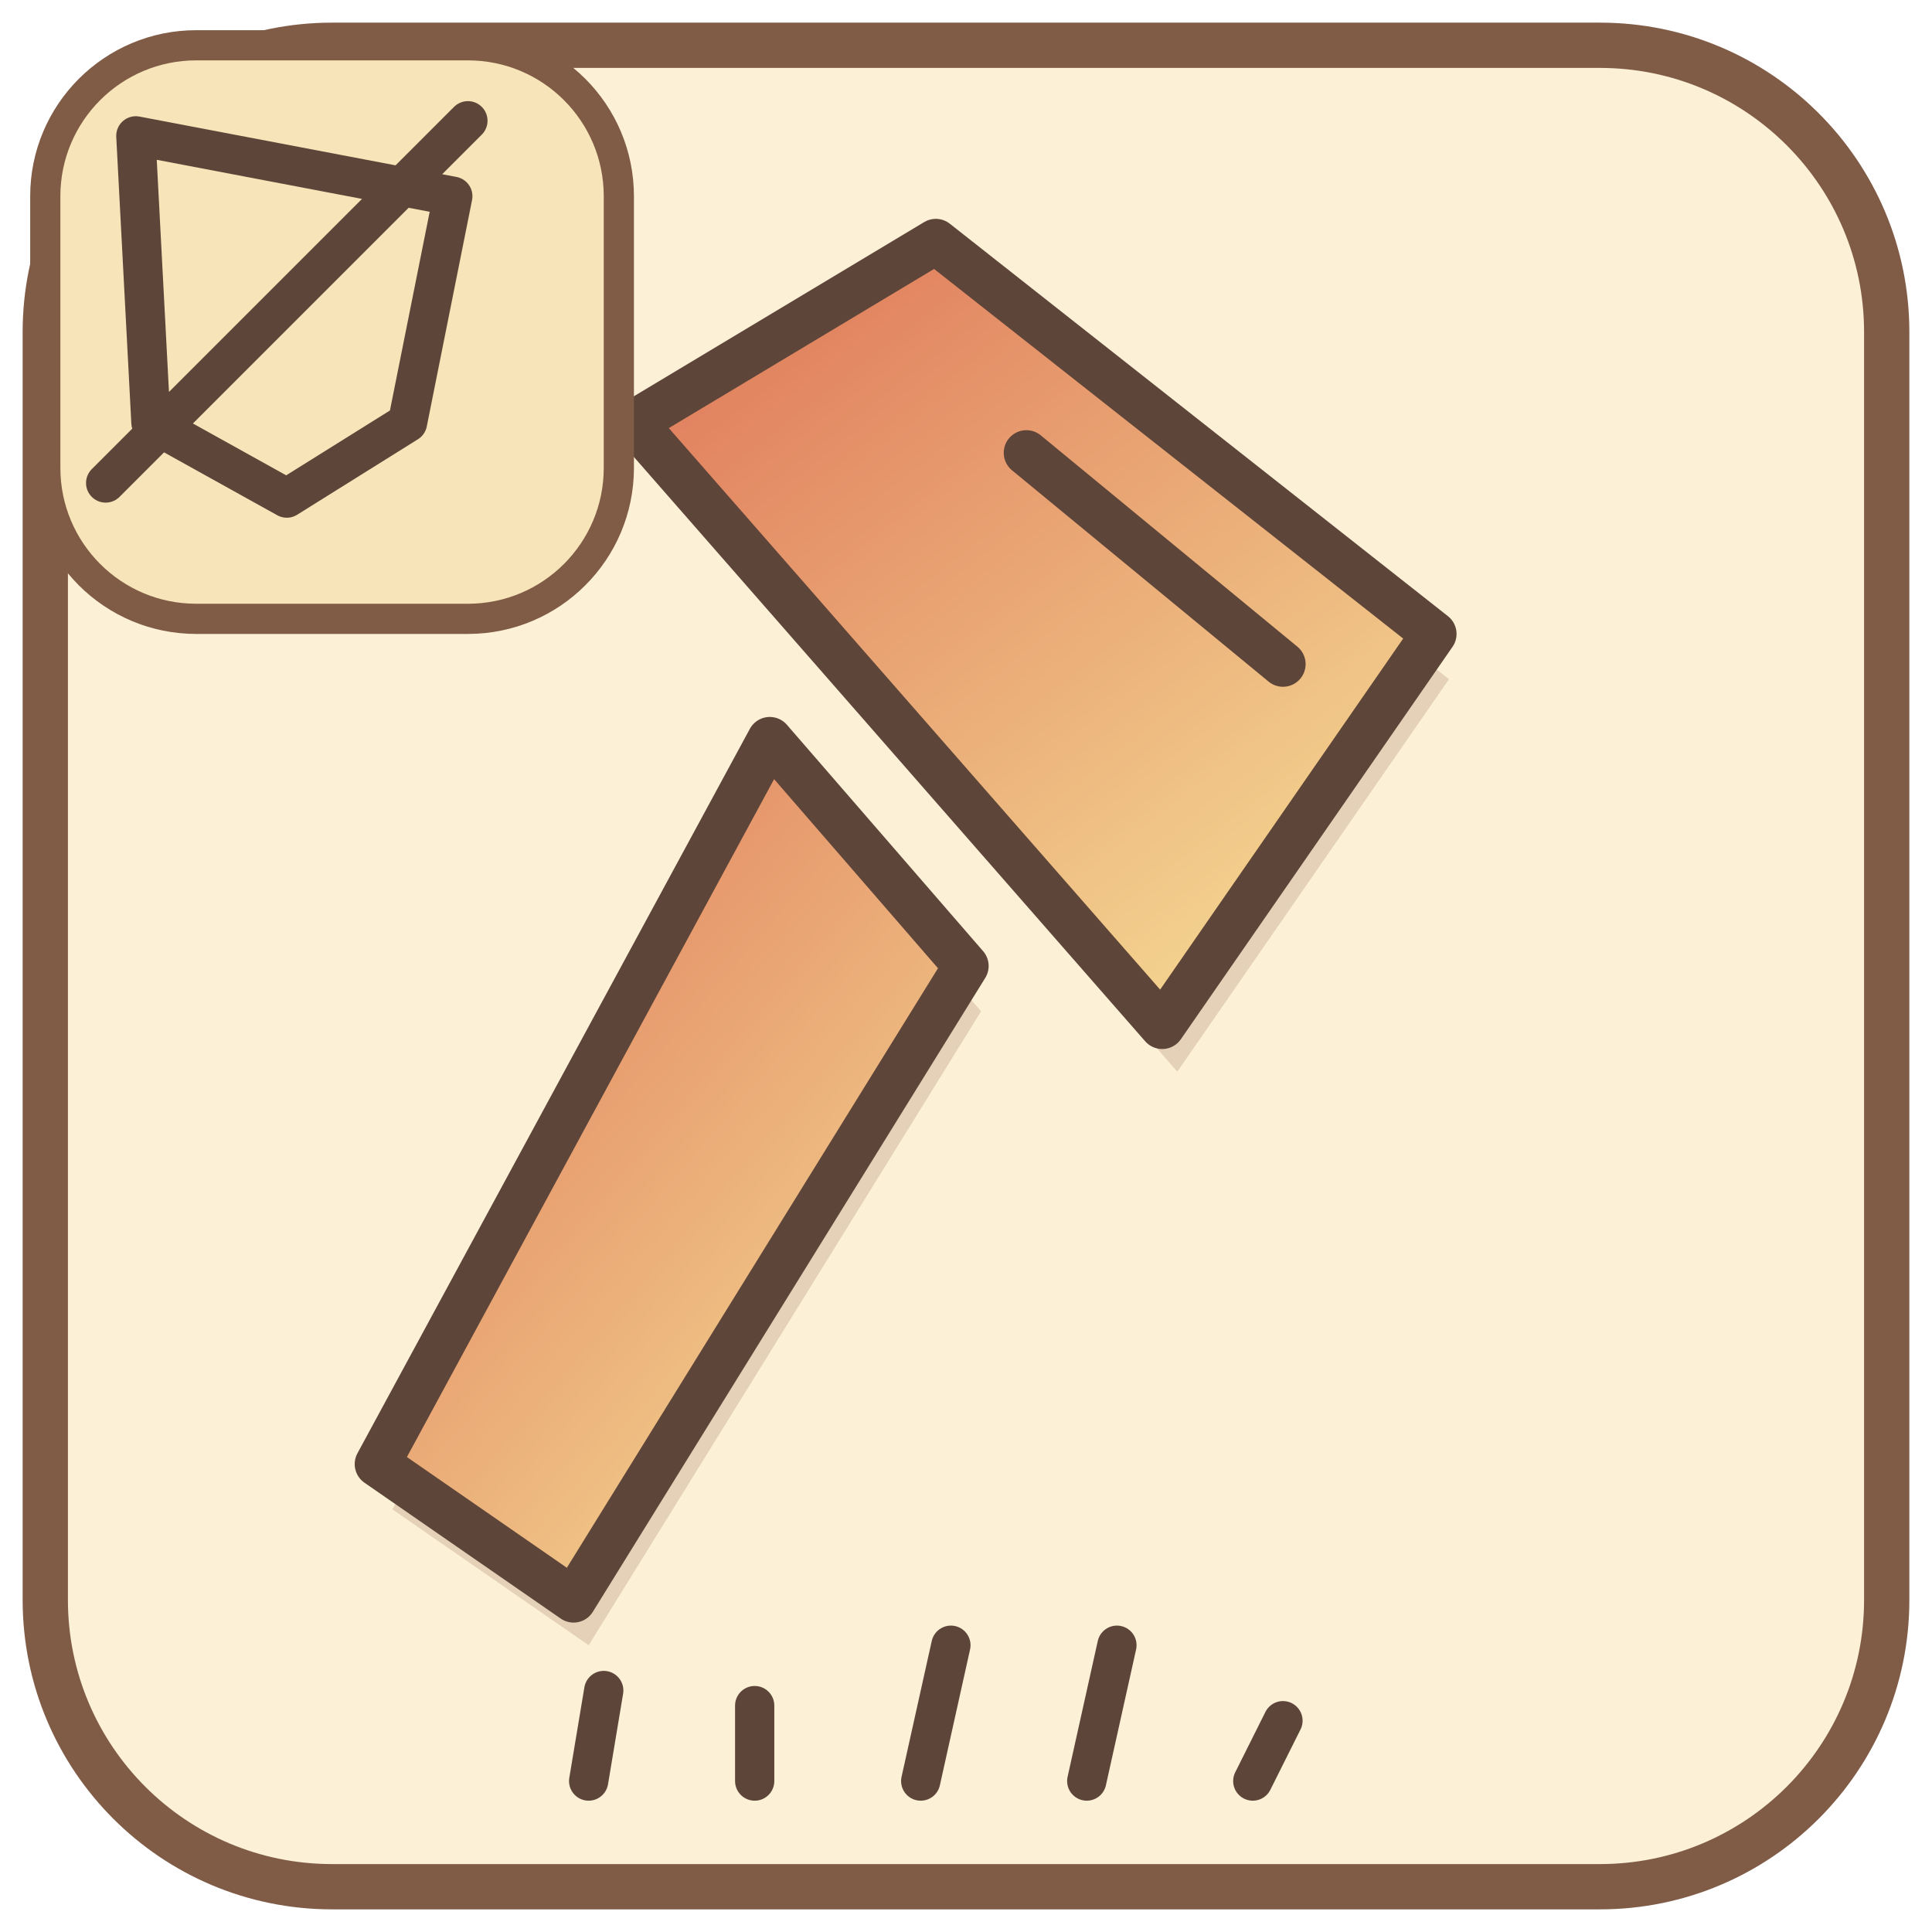
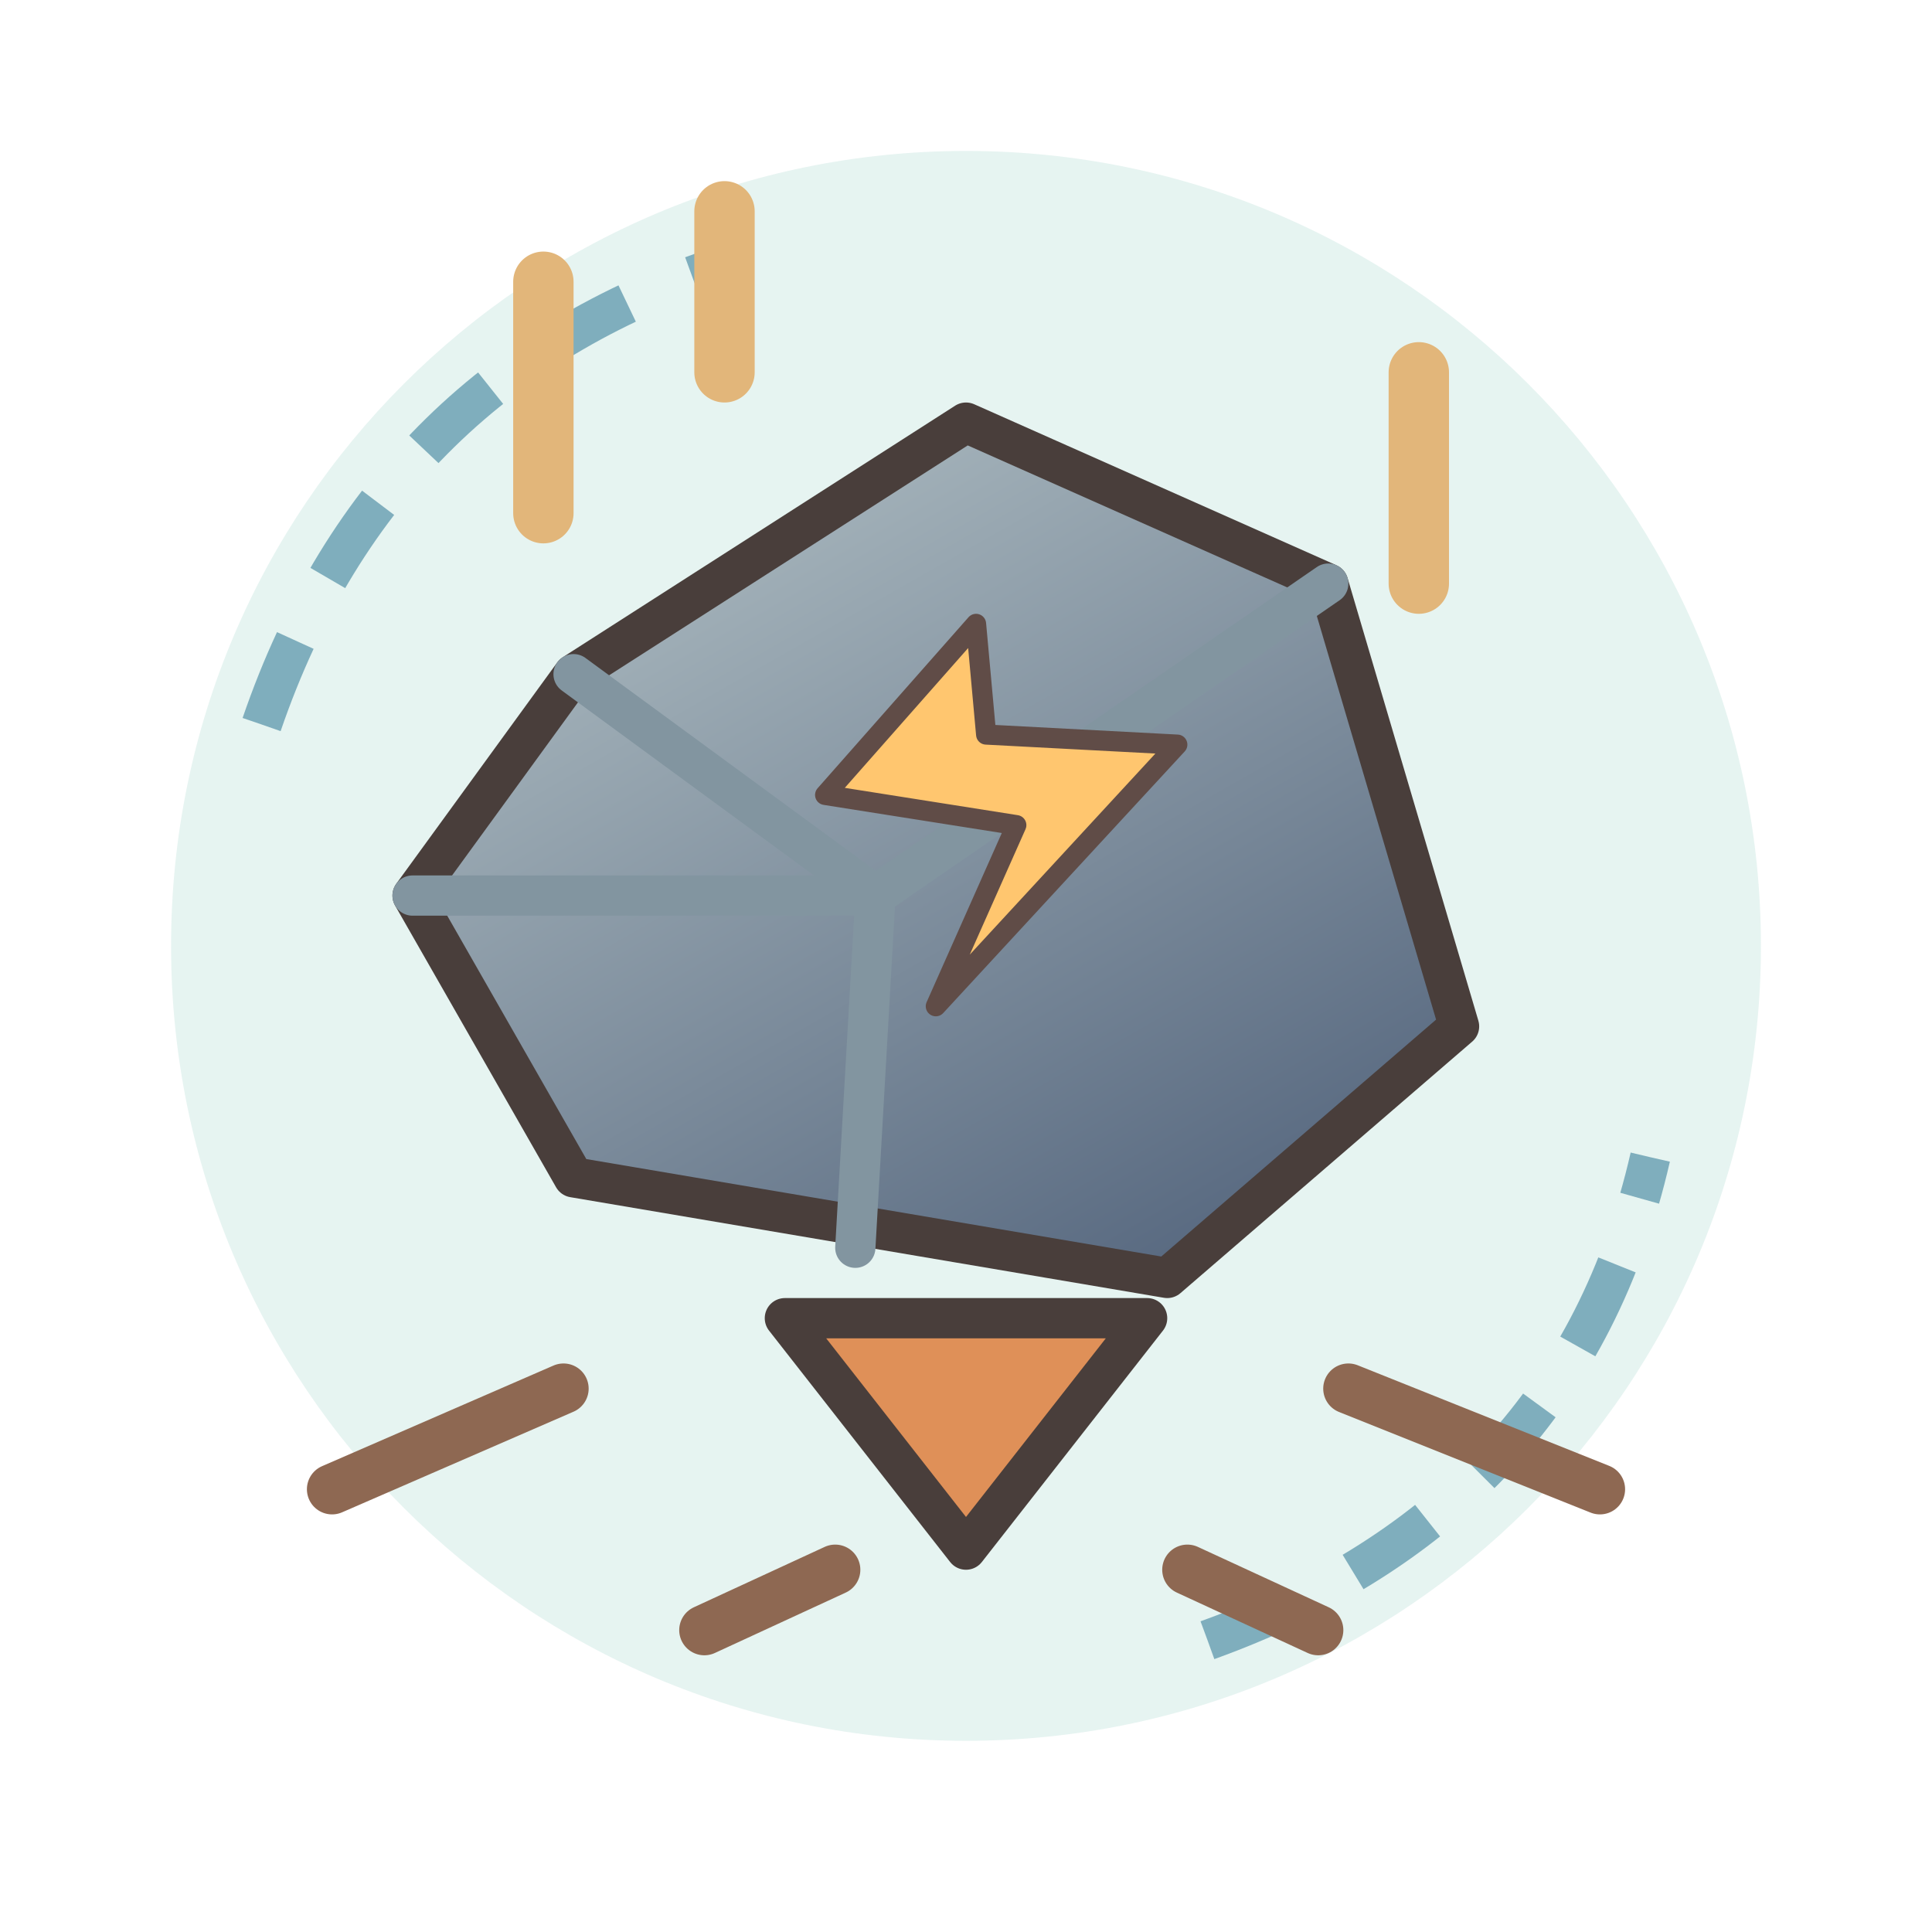
- <svg xmlns="http://www.w3.org/2000/svg" width="128" height="128" viewBox="0 0 128 128">
+ <svg xmlns="http://www.w3.org/2000/svg" width="256" height="256" viewBox="0 0 192 192">
  <defs>
-     <linearGradient id="paint" x2=".8" y2="1">
-       <stop stop-color="#de7256" />
-       <stop offset="1" stop-color="#f5db94" />
+     <linearGradient id="leather" x2=".8" y2="1">
+       <stop stop-color="#ebbd79" />
+       <stop offset=".5" stop-color="#b87f51" />
+       <stop offset="1" stop-color="#785242" />
+     </linearGradient>
+     <linearGradient id="rock" x2=".7" y2="1">
+       <stop stop-color="#b9c7ca" />
+       <stop offset="1" stop-color="#596a81" />
+     </linearGradient>
+     <linearGradient id="feather" x2="1" y2="1">
+       <stop stop-color="#fff8dc" />
+       <stop offset=".6" stop-color="#b9dae0" />
+       <stop offset="1" stop-color="#679ab5" />
    </linearGradient>
  </defs>
-   <rect x="3" y="3" width="122" height="122" rx="19" fill="#fcf0d7" stroke="#805c47" stroke-width="3" />
-   <g transform="translate(1 3)" fill="#9b7558" opacity=".25">
-     <path d="M51 49l13 15-26 42-13-9z" />
-     <path d="M42 28l20-12 33 26-18 26z" />
-     <path d="M68 30l17 14" fill="none" />
-   </g>
-   <g fill="url(#paint)" stroke="#5e4539" stroke-width="3" stroke-linejoin="round" stroke-linecap="round">
-     <path d="M51 49l13 15-26 42-13-9z" />
-     <path d="M42 28l20-12 33 26-18 26z" />
-     <path d="M68 30l17 14" fill="none" />
-   </g>
-   <rect x="3" y="3" width="38" height="38" rx="10" fill="#f7e4b8" stroke="#805c47" stroke-width="2" />
-   <g fill="none" stroke="#5e4539" stroke-width="2.6" stroke-linecap="round" stroke-linejoin="round">
-     <path d="M9 9l21 4-3 15-8 5-9-5zM7 32L31 8" />
-     <path d="M39 118l1 -6" />
-     <path d="M50 118l0 -5" />
-     <path d="M61 118l2 -9" />
-     <path d="M72 118l2 -9" />
-     <path d="M83 118l2 -4" />
+   <circle cx="96" cy="94" r="79" fill="#d6ece8" opacity=".6" />
+   <path d="M26 72q12-35 47-46m47 137q36-13 44-48" fill="none" stroke="#7faebd" stroke-width="4" stroke-dasharray="9 7" />
+   <g stroke="#493e3b" stroke-width="4" stroke-linecap="round" stroke-linejoin="round">
+     <path d="M57 67l39-25 36 16 13 44-29 25-59-10-16-28z" fill="url(#rock)" />
+     <path d="M57 67l30 22 45-31m-45 31l-2 35m2-35l-46 0" fill="none" stroke="#8295a0" stroke-width="4" />
+     <path d="M97 62l-15 17 19 3-8 18 24-26-19-1z" fill="#ffc66f" stroke="#604c47" stroke-width="2" />
+     <path d="M54 28v23m18-30v16m69 0v21" stroke="#e2b67a" stroke-width="6" />
+     <path d="M96 154l-18-23h36z" fill="#df9058" />
+     <path d="M33 148l23-10m78 0l25 10m-89 14l13-6m35 0l13 6" stroke="#8e6852" stroke-width="5" />
  </g>
</svg>
